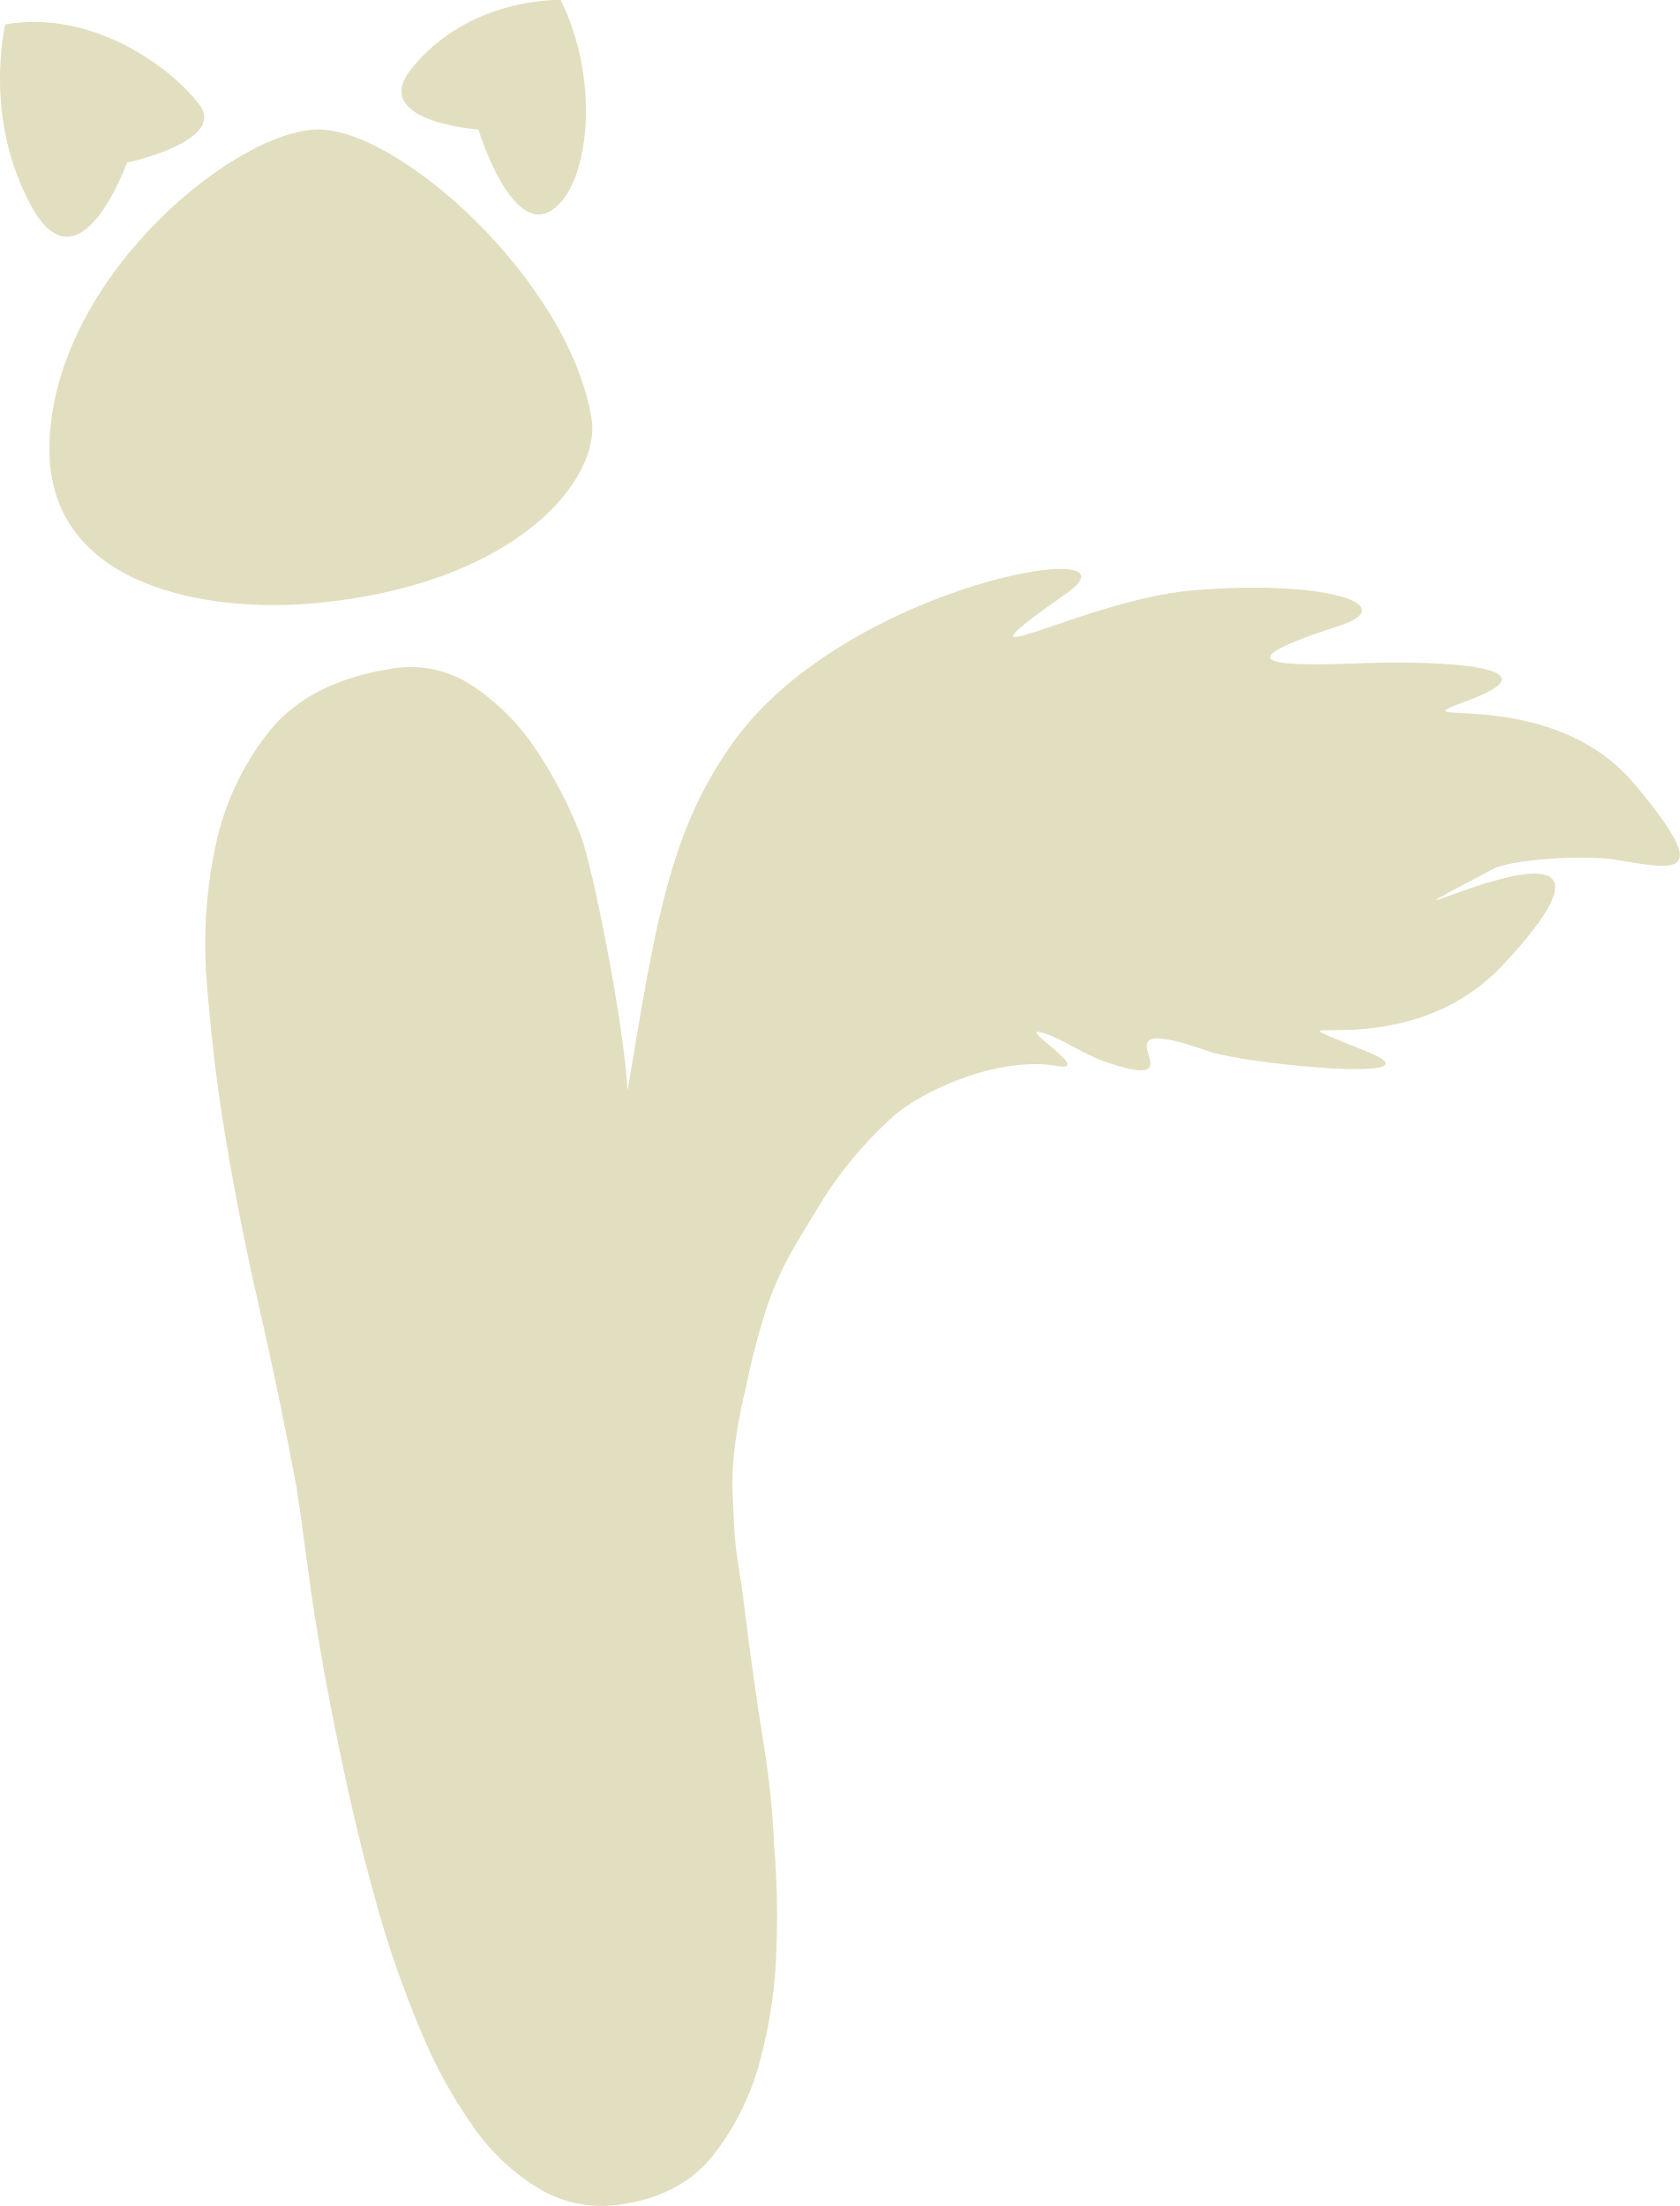
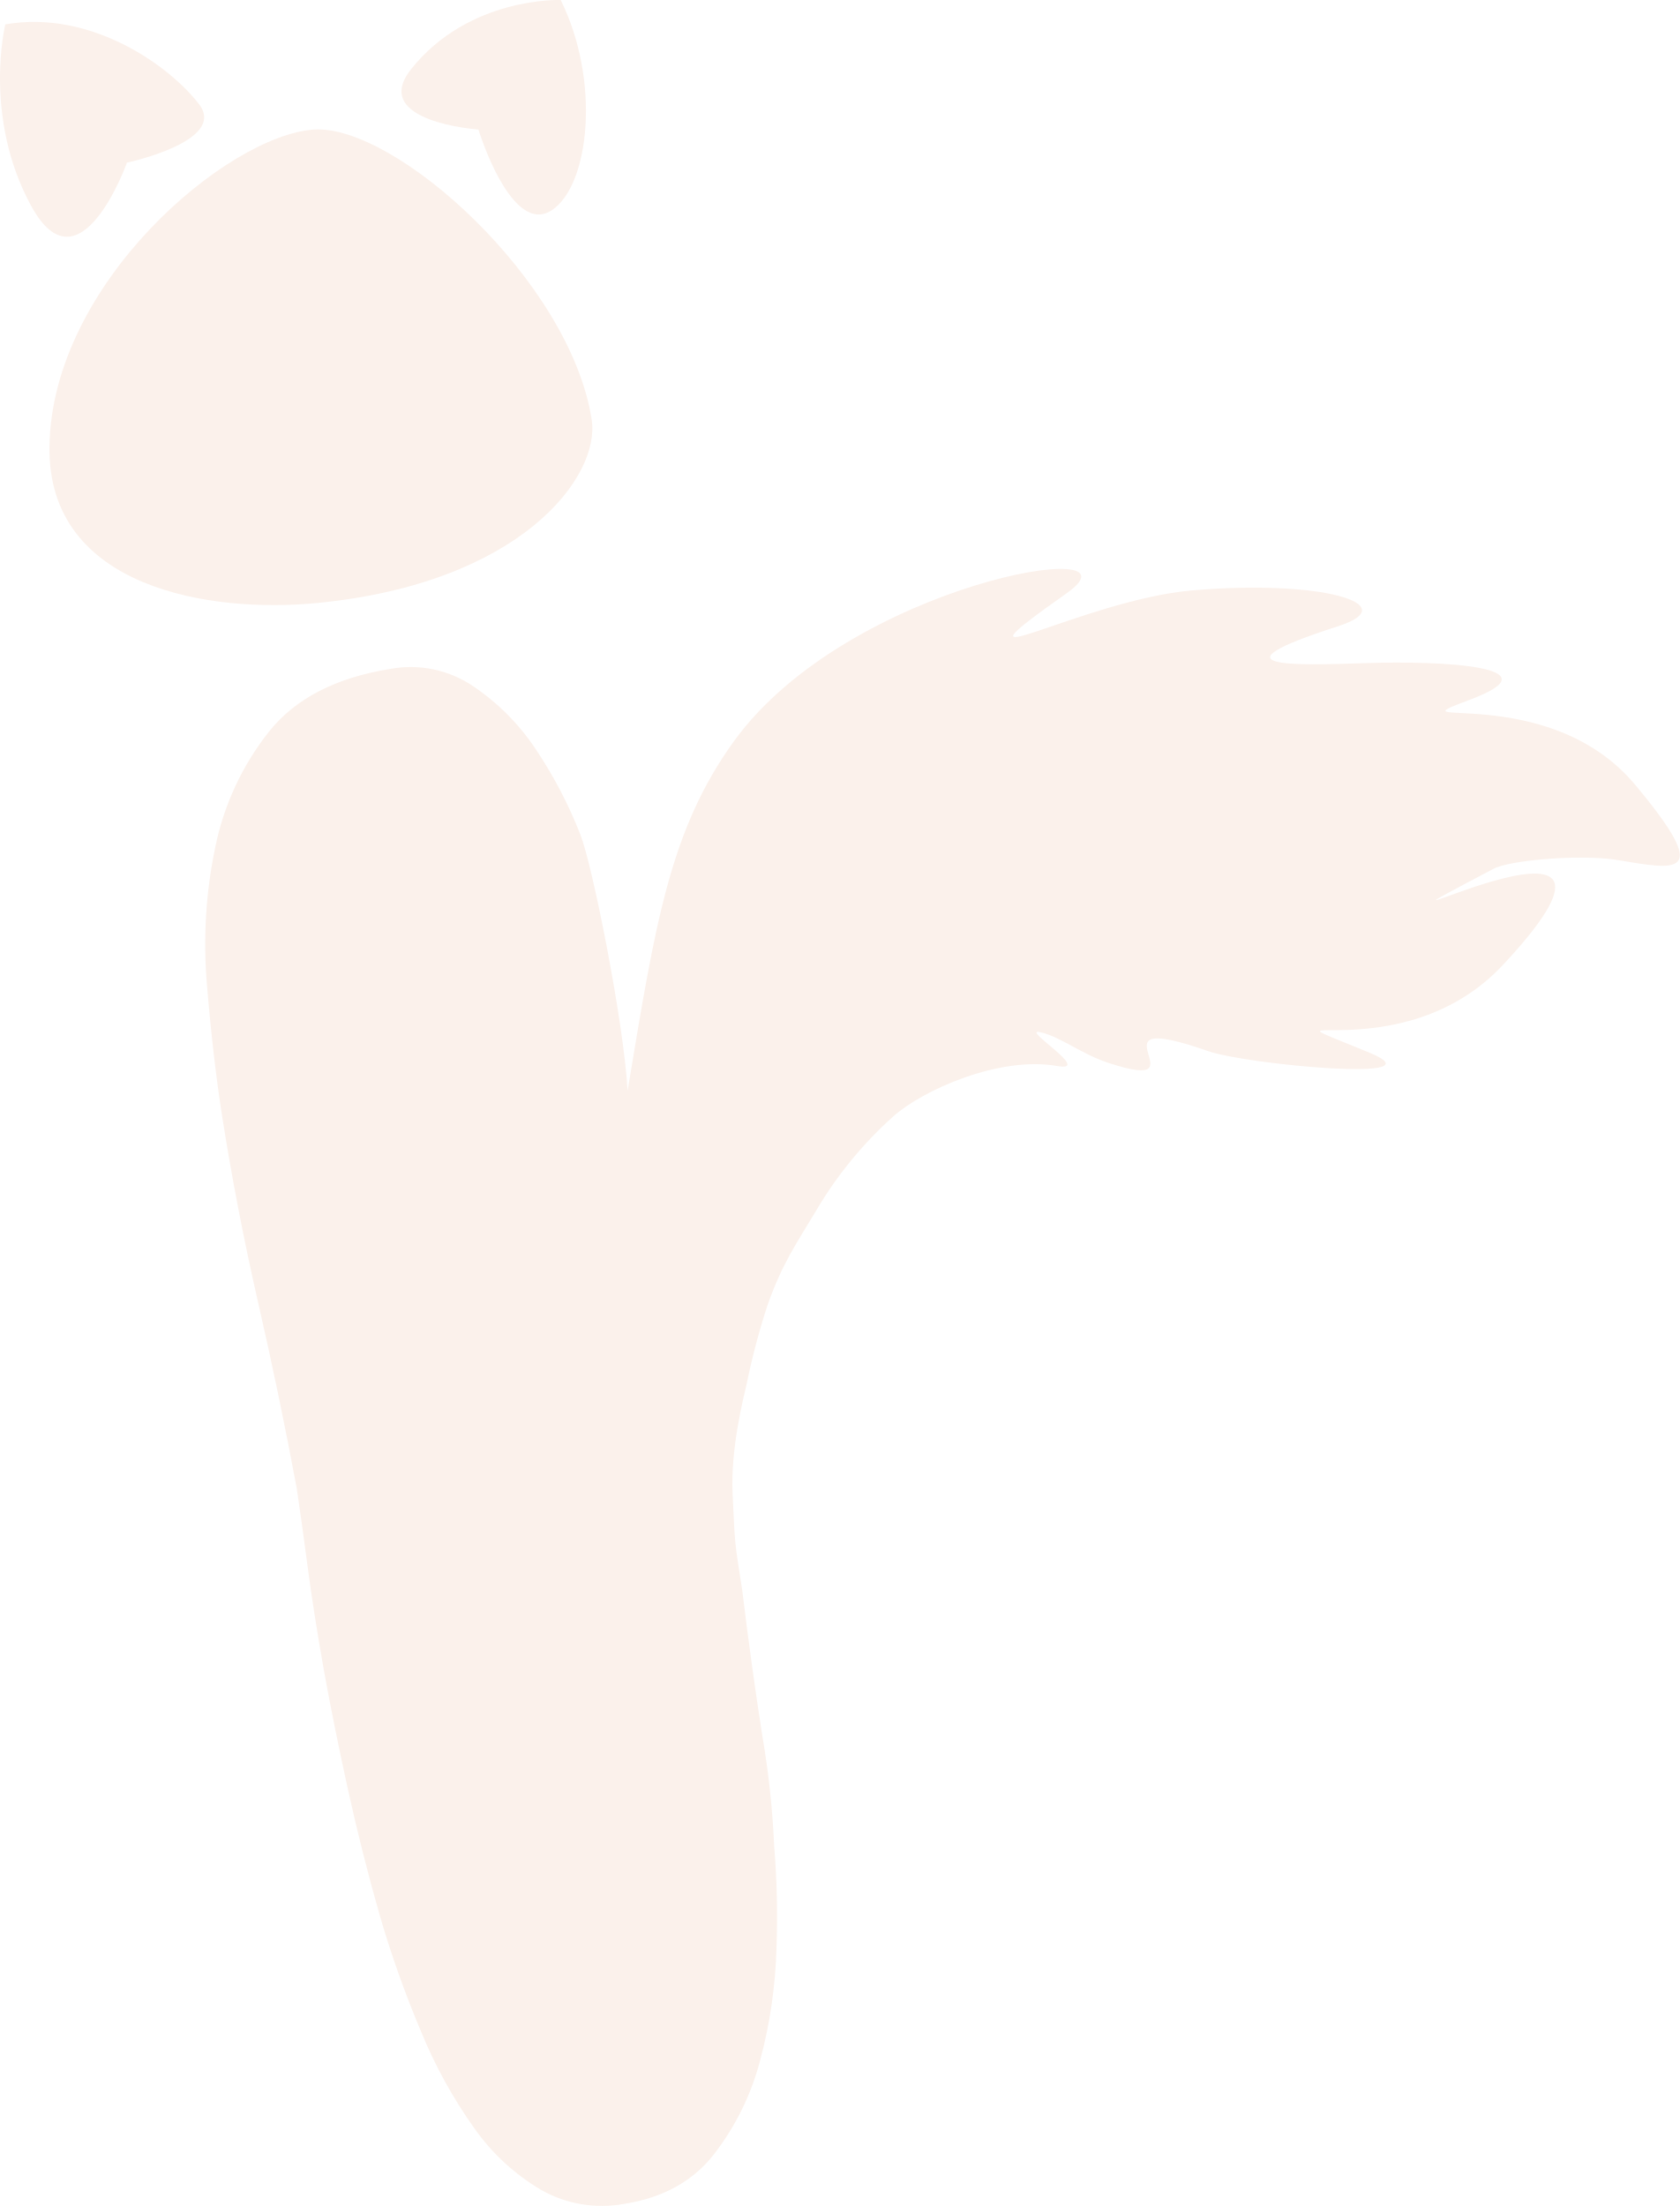
- <svg xmlns="http://www.w3.org/2000/svg" viewBox="0 0 332.16 436.18" fill="#E2DEC0">
+ <svg xmlns="http://www.w3.org/2000/svg" viewBox="0 0 332.16 436.18" fill="#FBF1EB">
  <path d="M270.7,208.1c14.77,6.07-24.29,2.36-31.72-.24-25.27-8.83-.15,8.73-19.72,2.33-5.5-1.8-9.59-5.23-13.6-6.11s10.66,8,3.33,6.69c-11.36-2-26.54,4.75-32.39,10a78.27,78.27,0,0,0-15.16,18.5c-4.27,7.12-6.76,10.59-9.69,18.83a141.9,141.9,0,0,0-4.12,15.59c-.65,2.85-3.18,12.67-2.77,21.63.48,10.42.37,9.3,1.9,19.08q1.86,15.3,4,28.94A173.27,173.27,0,0,1,153.08,365a170.48,170.48,0,0,1,.46,20.09,95.45,95.45,0,0,1-3.23,22.28A51.58,51.58,0,0,1,141.14,426q-6.28,8-17.82,9.78A24.37,24.37,0,0,1,107,433a42.58,42.58,0,0,1-13.2-12.18,94.6,94.6,0,0,1-10.51-19.05,210.12,210.12,0,0,1-8.16-22.91Q71.6,366.51,68.84,354t-4.79-23.71q-2-11.24-3.25-20.73t-2.12-15.26q-3.41-18.29-7.63-36.71t-7.11-36.78q-1.81-11.53-3-25.88a93.68,93.68,0,0,1,1.62-27.4,54.2,54.2,0,0,1,10.66-22.91q7.86-9.82,24.13-12.39a22,22,0,0,1,16.12,3.39,45.18,45.18,0,0,1,12.47,12.52,87.38,87.38,0,0,1,8.83,16.9c2.38,6.08,8.55,36.92,9.33,50.61,5.48-33,8.32-51.48,21-69.06,22.71-31.41,82.48-41,65.8-29.28-26.67,18.83,2.92,1.34,24.81-.57,25.55-2.23,42.28,2.77,28.85,7.09-25.78,8.29-9,7.78,5.6,7.28s38.25.62,20.37,7.29c-16.83,6.28,15.44-4,32.79,16.76,15.56,18.61,8.13,16.8-3.53,14.88-7.11-1.17-21.18,0-24.47,1.74-39.35,20.79,39-20.76,1.94,18.93C276.83,212.67,244.74,197.43,270.7,208.1Z" />
  <path d="M117,83c1.73,11.29-14.08,32.37-54.44,36.24-20.49,2-53.22-2.67-52.78-31C10.26,56,44.89,26.85,62,25.62,78.13,24.49,112.78,55.6,117,83Z" />
  <path d="M1.05,4.82S-3.44,23.09,6.16,40.71,25.1,32.16,25.1,32.16s19.82-4.22,14.3-11.5C33.61,13.05,18,1.86,1.05,4.82Z" />
  <path d="M110.87,0S92.73-.71,81.28,13.69C73,24.12,94.6,25.61,94.6,25.61s6.51,21.32,14.57,15.92C116.58,36.55,118.79,16,110.87,0Z" />
</svg>
